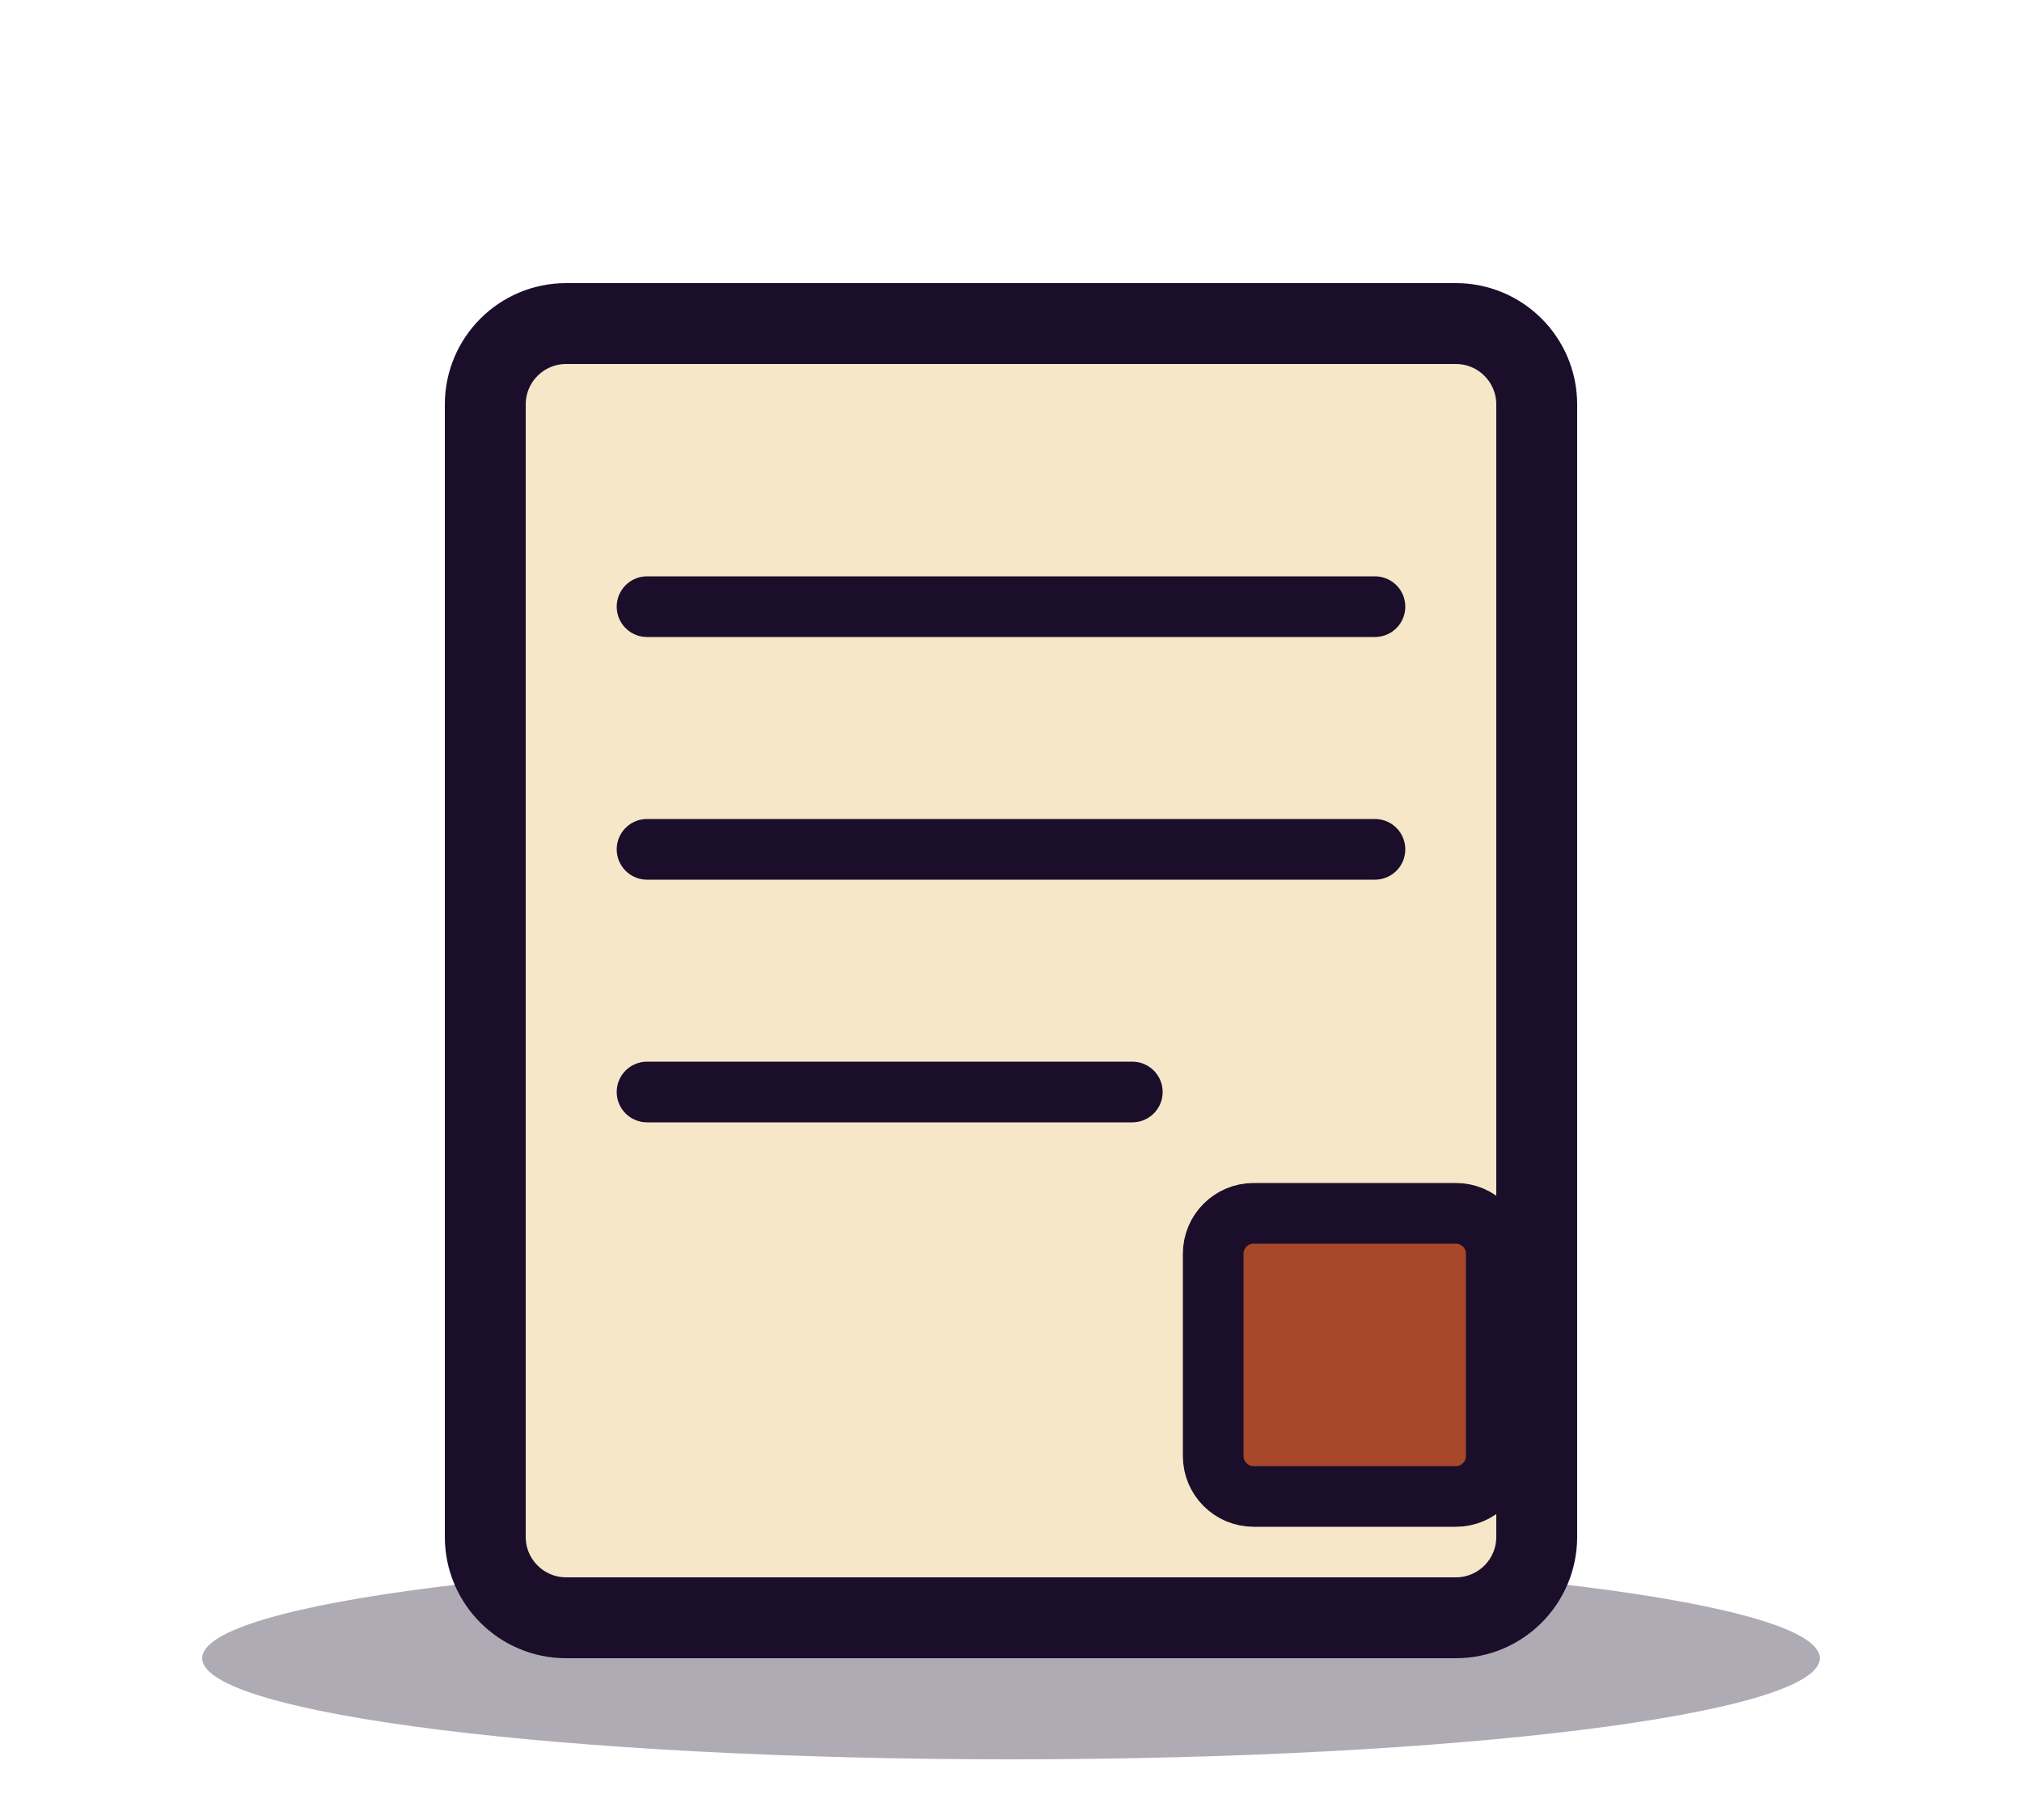
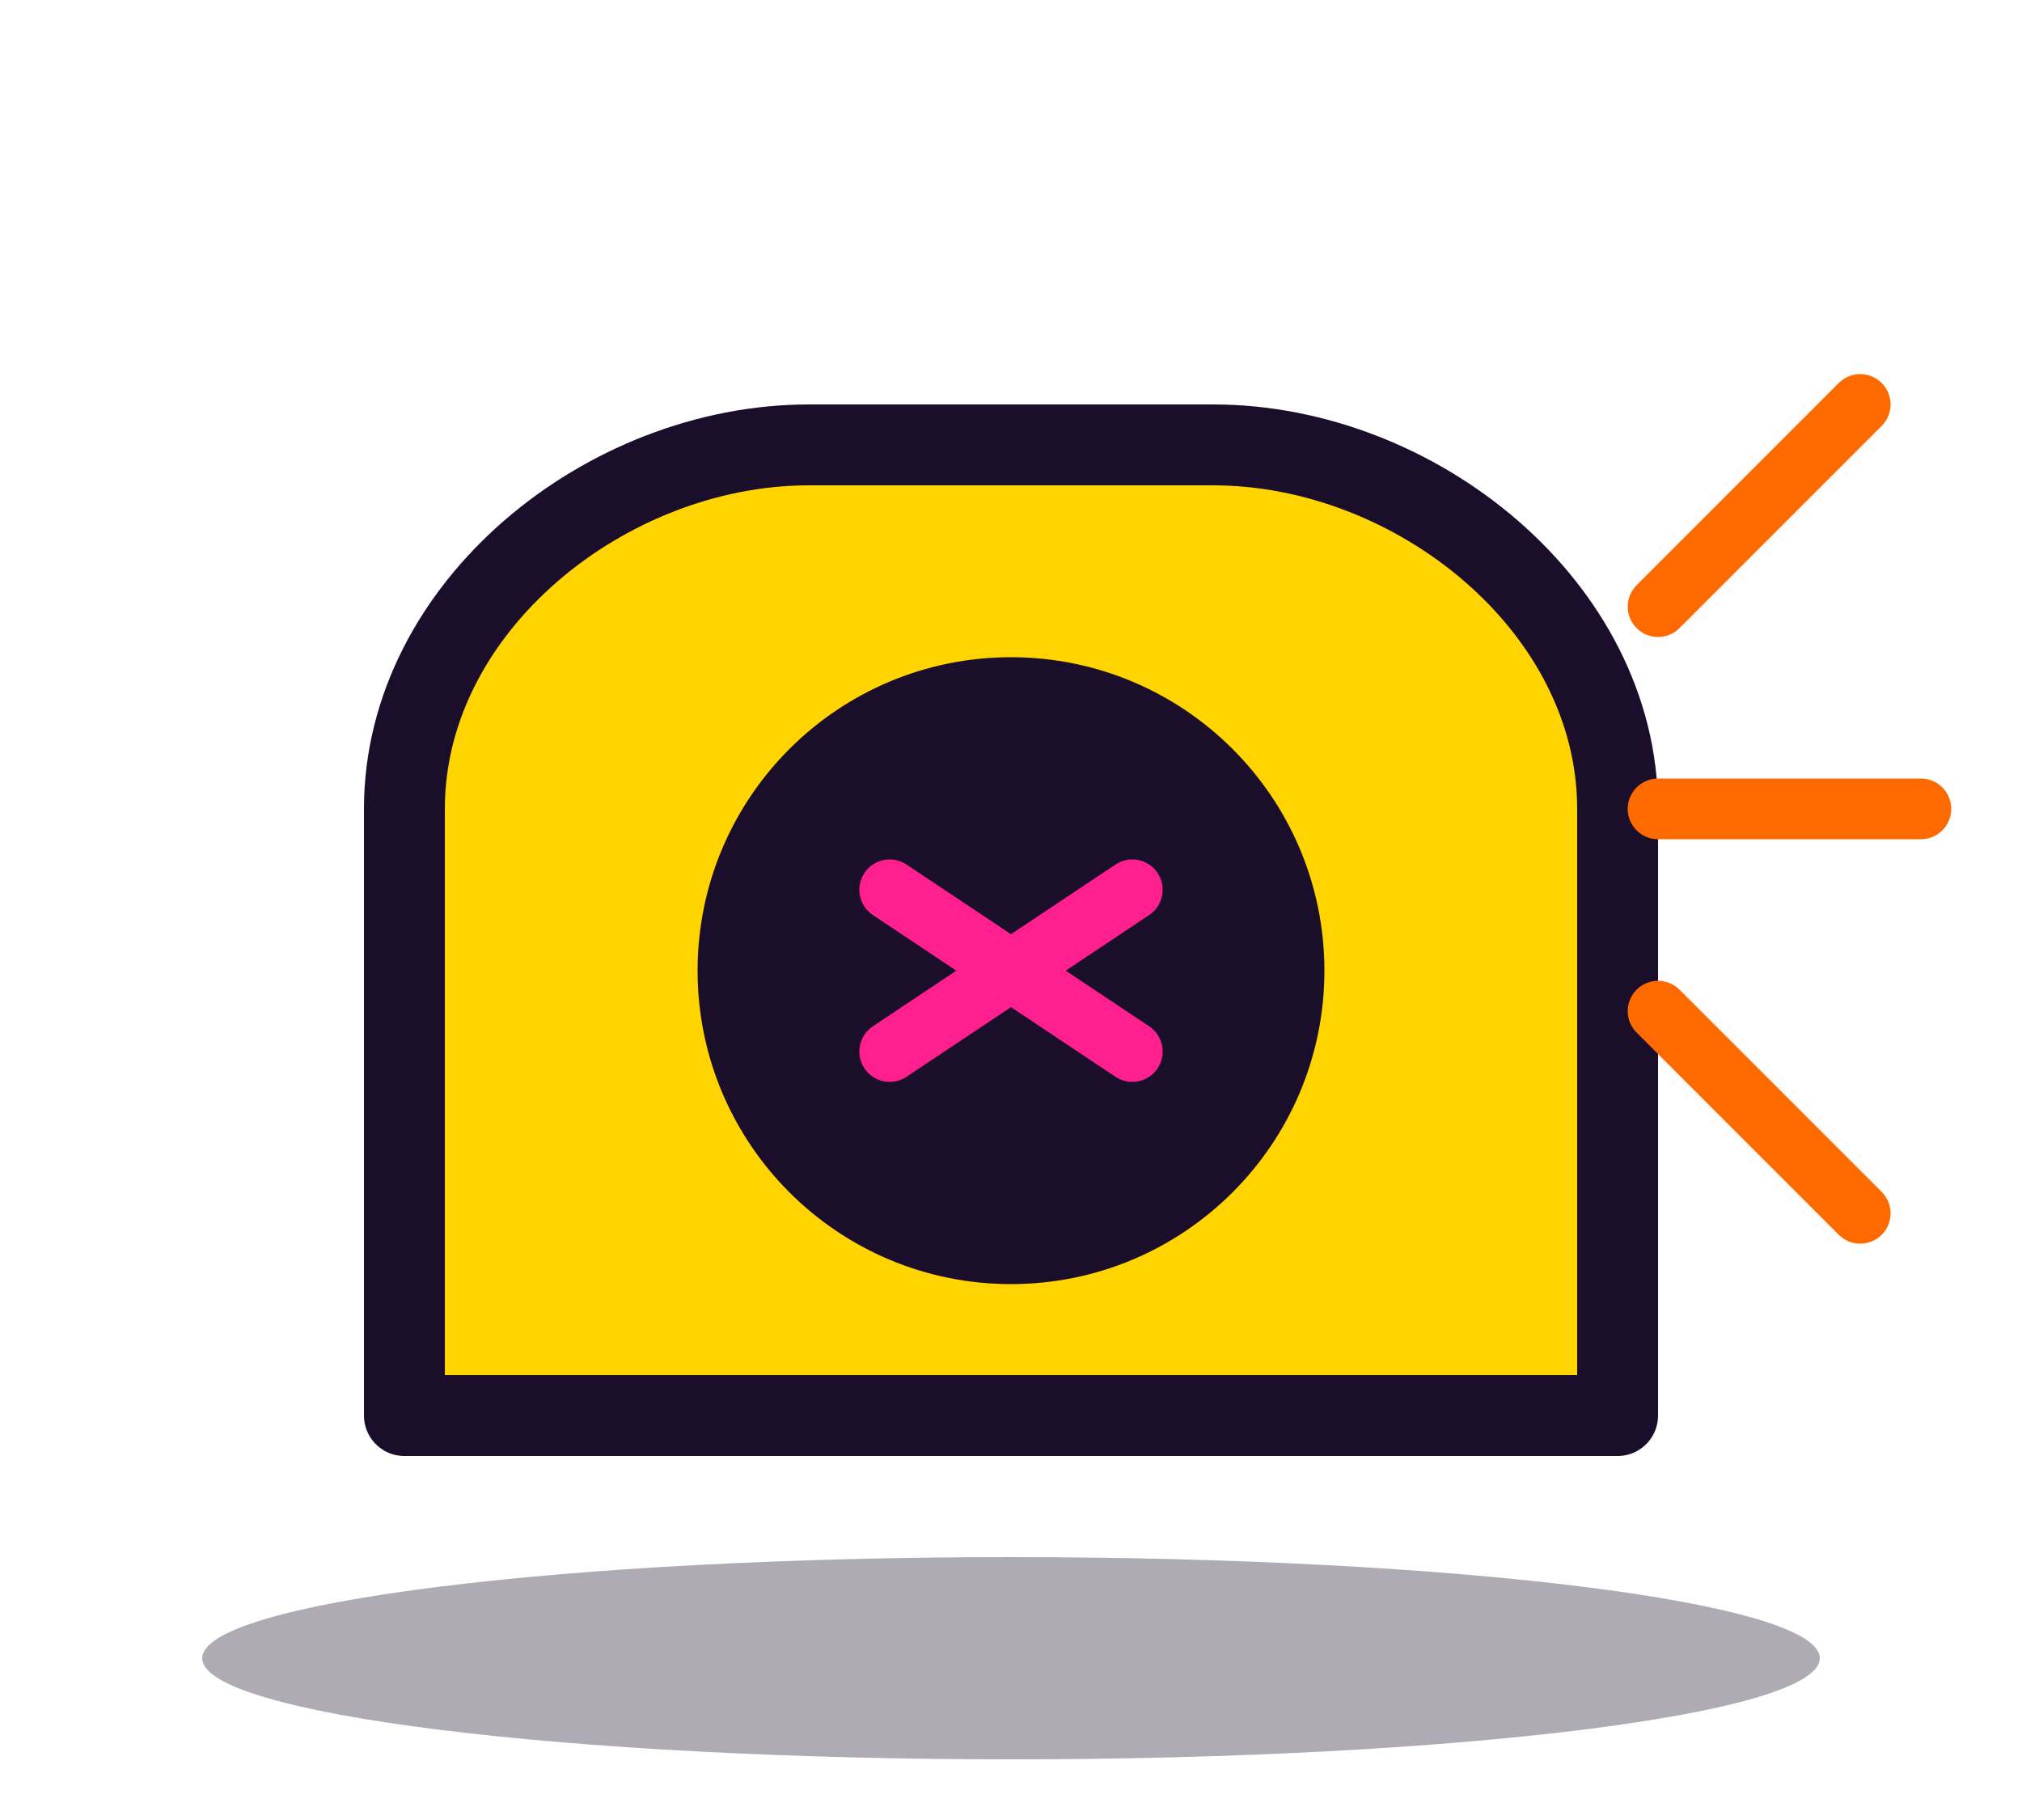
<svg xmlns="http://www.w3.org/2000/svg" width="100" height="90" viewBox="0 0 100 90">
  <ellipse cx="50" cy="82" rx="40" ry="5" fill="#1B0E2A" opacity="0.35" />
-   <rect x="24" y="16" width="52" height="64" rx="4" fill="#F6E7C8" stroke="#1B0E2A" stroke-width="4" />
-   <path d="M32 30 L68 30 M32 42 L68 42 M32 54 L56 54" stroke="#1B0E2A" stroke-width="3" stroke-linecap="round" />
-   <rect x="60" y="60" width="14" height="14" rx="2" fill="#A8482A" stroke="#1B0E2A" stroke-width="3" />
+   <path d="M20 70 L20 40 C20 30 30 22 40 22 L60 22 C70 22 80 30 80 40 L80 70 Z" fill="#FFD400" stroke="#1B0E2A" stroke-width="4" stroke-linejoin="round" />
+   <circle cx="50" cy="48" r="14" fill="#1B0E2A" stroke="#1B0E2A" stroke-width="3" />
+   <path d="M44 44 L56 52 M56 44 L44 52" stroke="#FF1F8F" stroke-width="3" stroke-linecap="round" />
+   <path d="M82 30 L92 20 M82 40 L95 40 M82 50 L92 60" stroke="#FF6A00" stroke-width="3" stroke-linecap="round" />
</svg>
